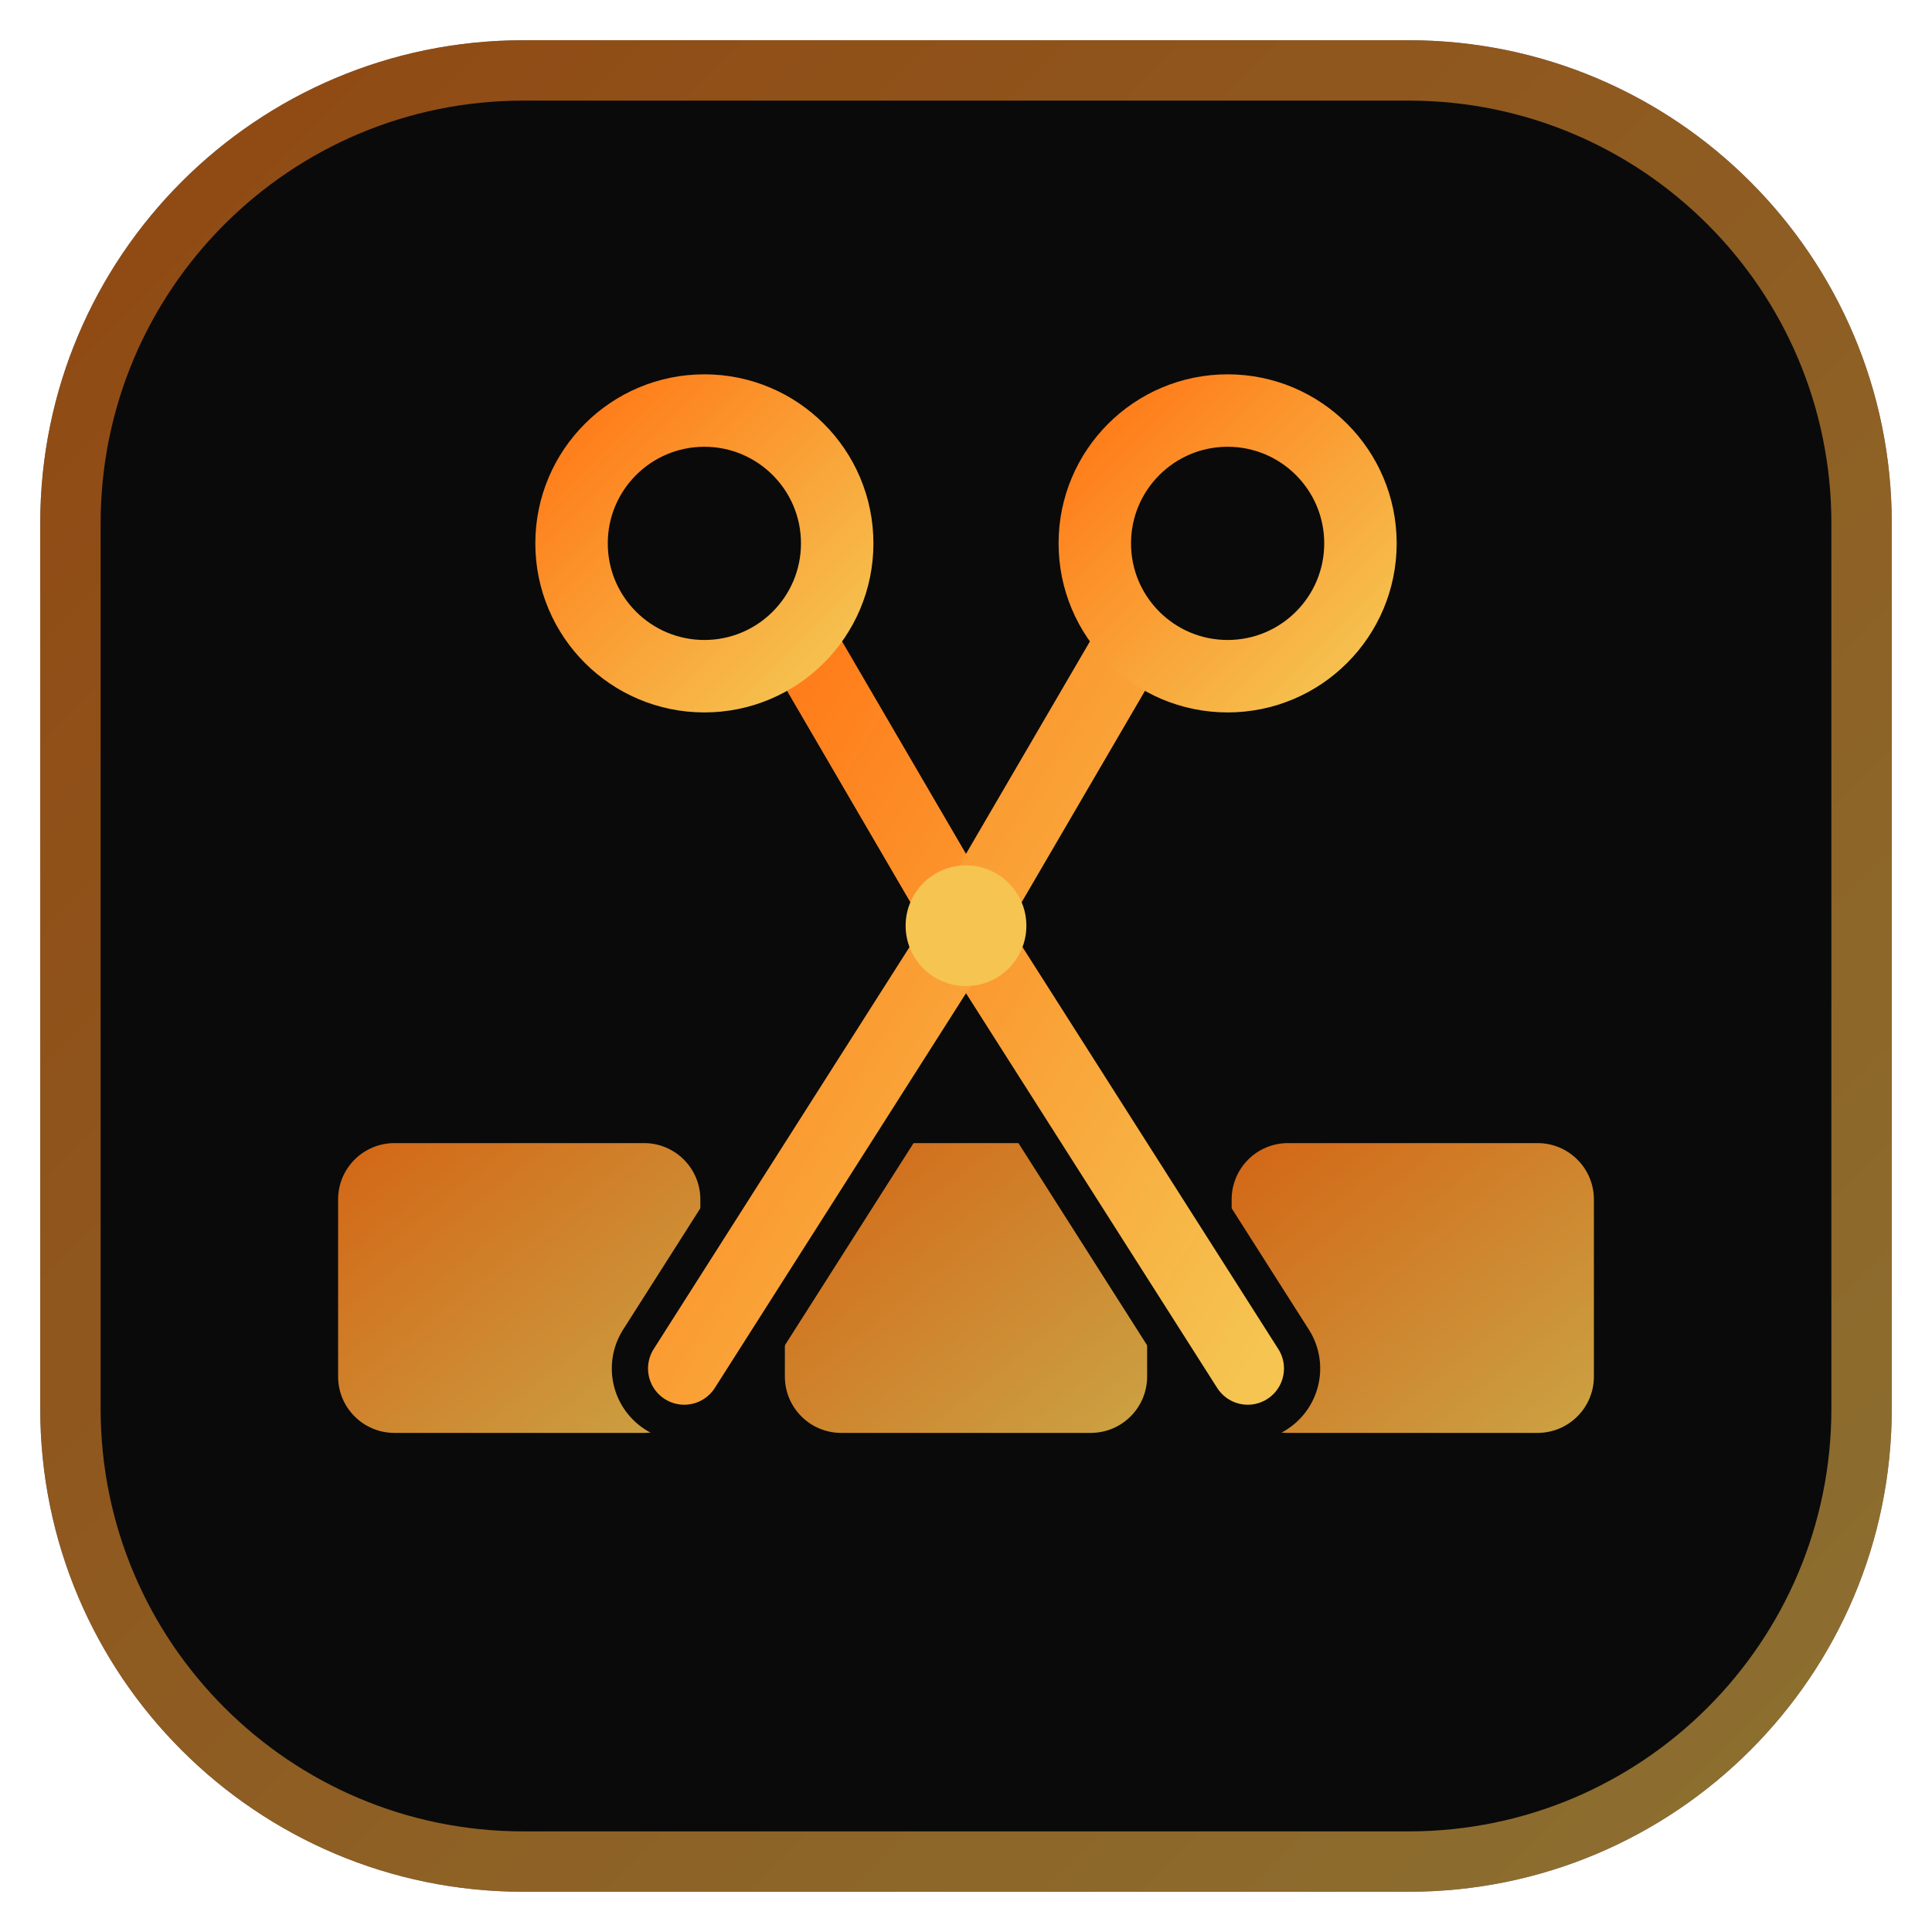
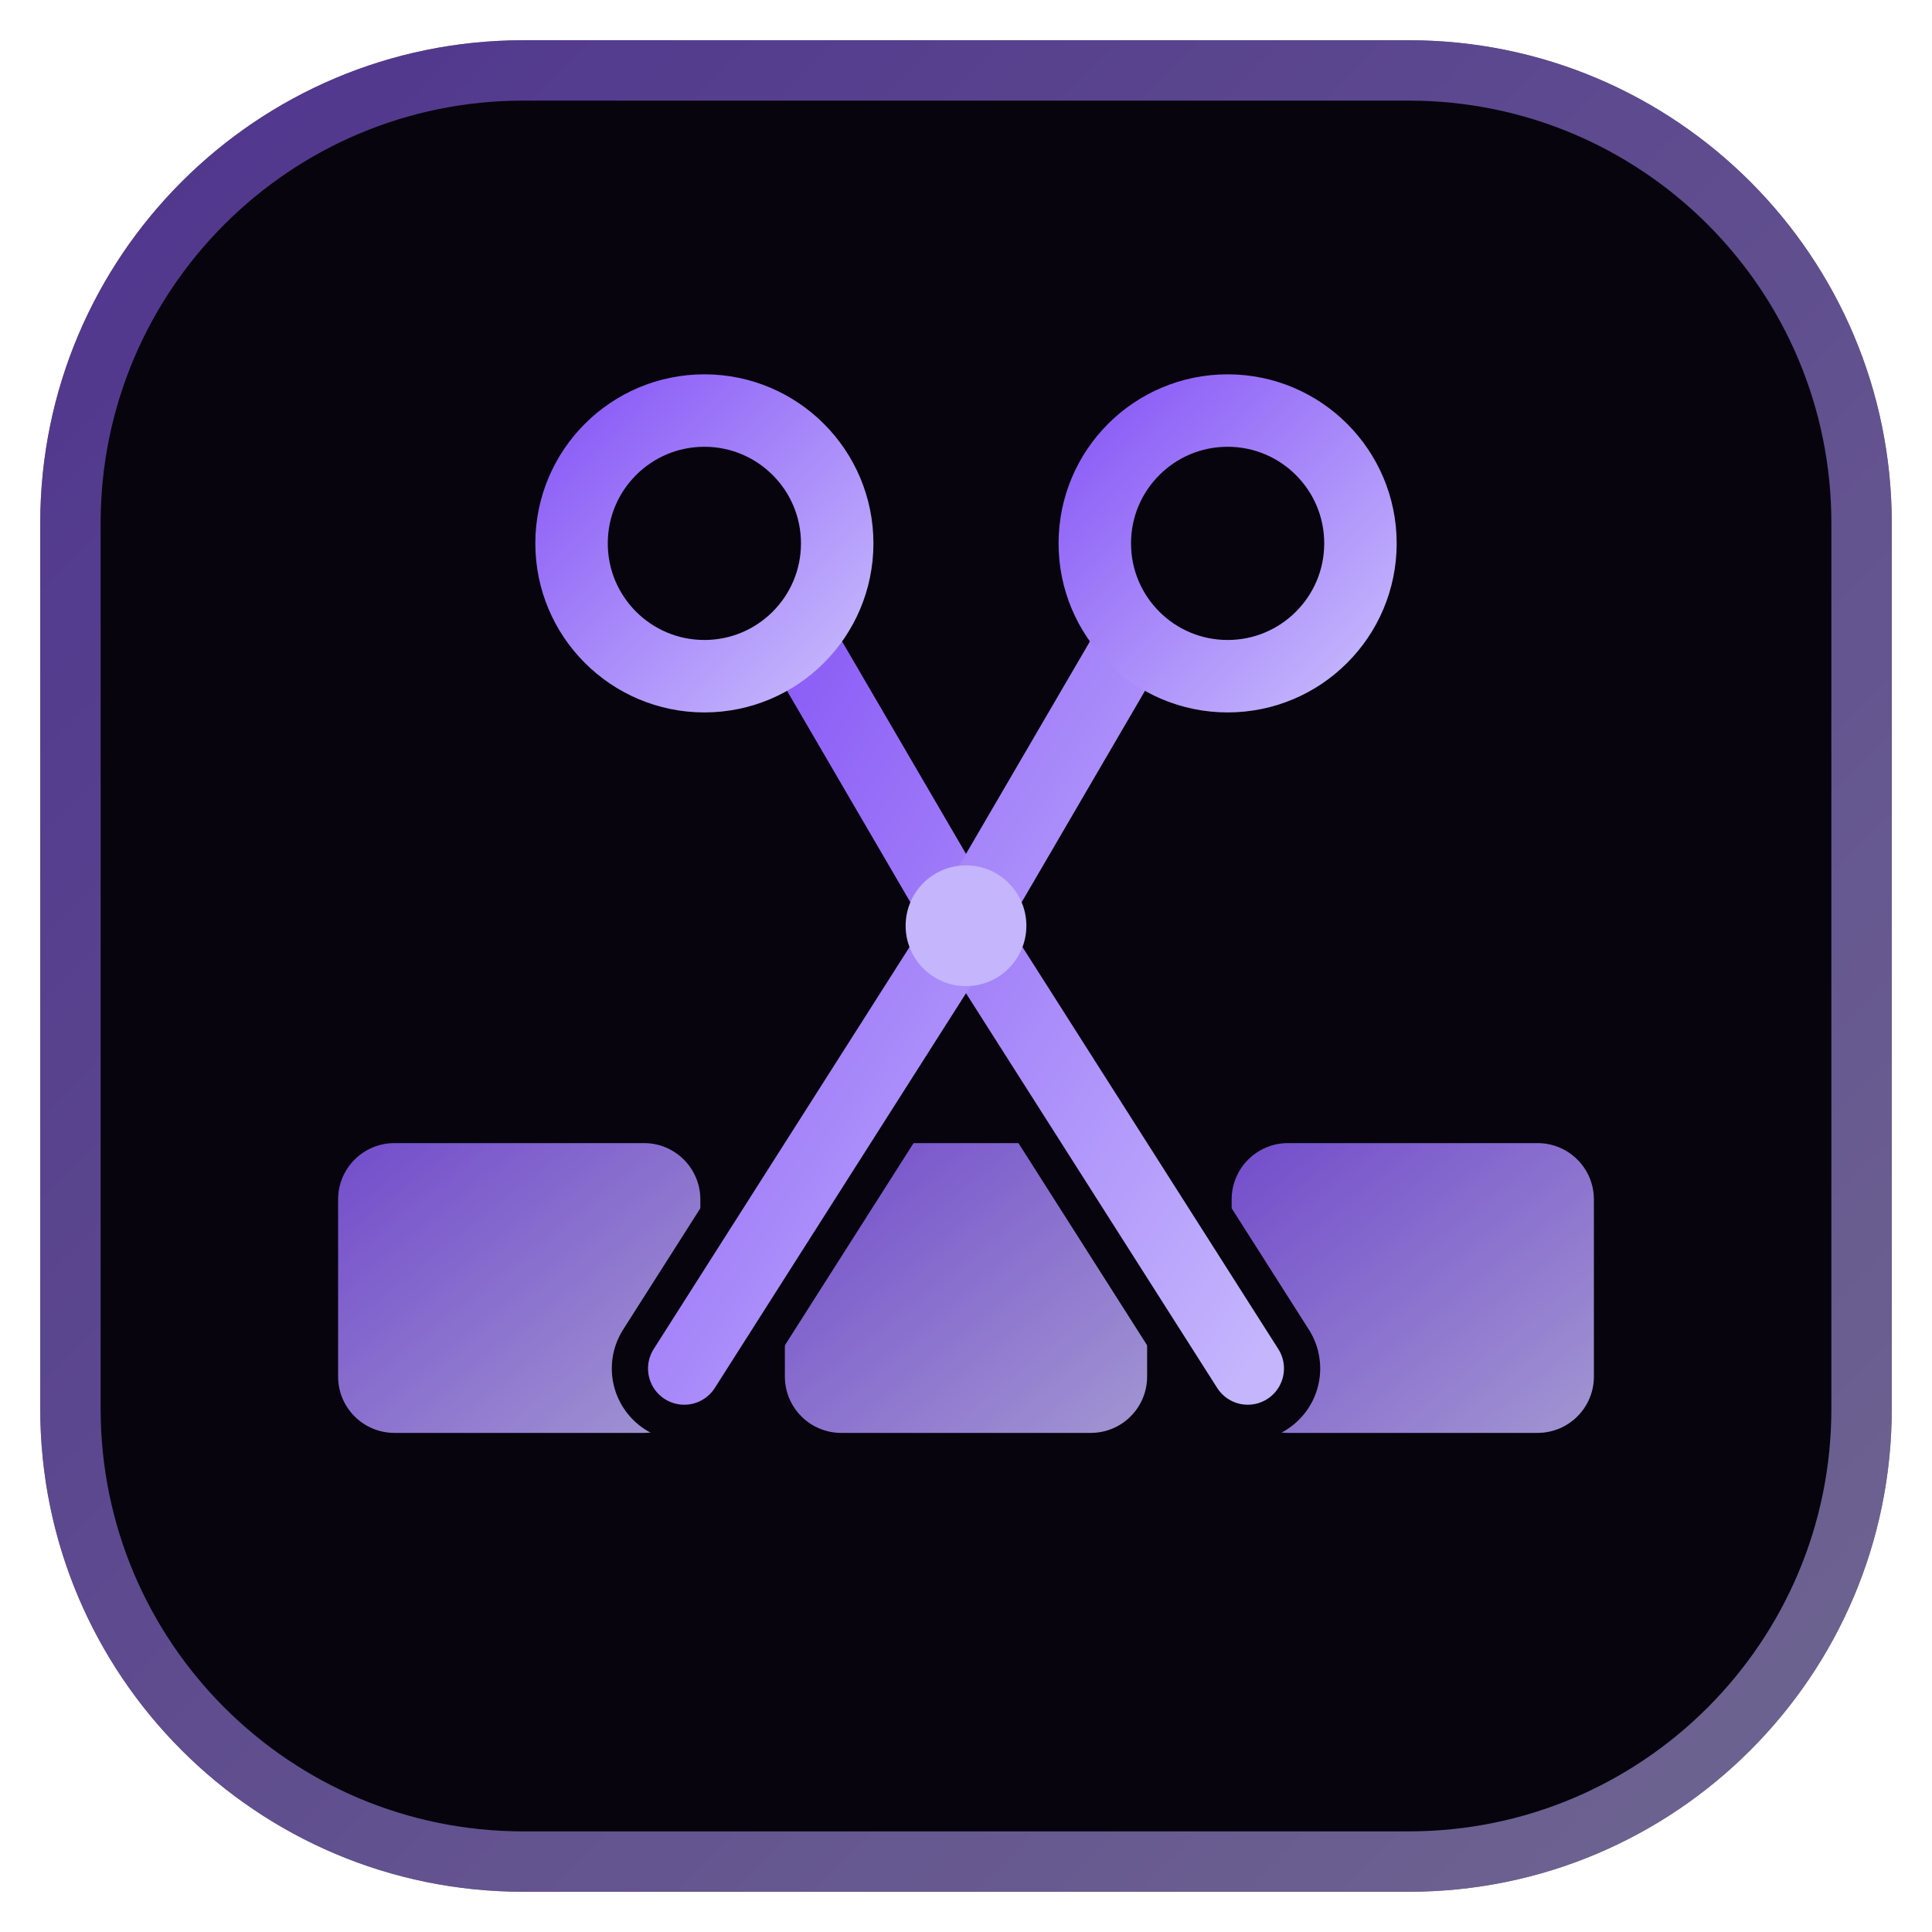
<svg xmlns="http://www.w3.org/2000/svg" viewBox="0 0 48 48" width="48" height="48">
  <defs>
    <linearGradient id="g" x1="0" y1="0" x2="1" y2="1">
-       <stop offset="0" stop-color="#ff7a18" />
-       <stop offset="1" stop-color="#f5c451" />
+       <stop offset="0" stop-color="#8b5cf6" />
+       <stop offset="1" stop-color="#c4b5fd" />
    </linearGradient>
  </defs>
-   <rect x="1" y="1" width="46" height="46" rx="12" fill="#0a0a0b" />
+   <rect x="1" y="1" width="46" height="46" rx="12" fill="#07040d" />
  <rect x="1.75" y="1.75" width="44.5" height="44.5" rx="11.25" fill="none" stroke="url(#g)" stroke-width="1.5" opacity="0.55" />
  <g stroke="url(#g)" stroke-width="1.5" stroke-linecap="round">
    <line x1="7" y1="26.5" x2="41" y2="26.5" />
    <line x1="7" y1="37.5" x2="41" y2="37.5" />
  </g>
  <g fill="url(#g)" opacity="0.82">
    <rect x="8.4" y="28.4" width="9" height="7.2" rx="1.4" />
    <rect x="19.5" y="28.4" width="9" height="7.2" rx="1.4" />
    <rect x="30.6" y="28.4" width="9" height="7.2" rx="1.4" />
  </g>
  <g fill="none" stroke-linecap="round" stroke-linejoin="round">
-     <path d="M19.8 15.8 L24 23 L31 34" stroke="#0a0a0b" stroke-width="3.6" />
-     <path d="M28.2 15.8 L24 23 L17 34" stroke="#0a0a0b" stroke-width="3.6" />
+     <path d="M19.8 15.8 L24 23 L31 34" stroke="#07040d" stroke-width="3.6" />
+     <path d="M28.2 15.8 L24 23 L17 34" stroke="#07040d" stroke-width="3.6" />
    <path d="M19.8 15.8 L24 23 L31 34" stroke="url(#g)" stroke-width="1.8" />
    <path d="M28.2 15.8 L24 23 L17 34" stroke="url(#g)" stroke-width="1.8" />
  </g>
-   <g fill="#0a0a0b" stroke="url(#g)" stroke-width="1.8">
+   <g fill="#07040d" stroke="url(#g)" stroke-width="1.8">
    <circle cx="17.5" cy="13.5" r="3.3" />
    <circle cx="30.5" cy="13.5" r="3.3" />
  </g>
-   <circle cx="24" cy="23" r="1.5" fill="#f5c451" />
+   <circle cx="24" cy="23" r="1.5" fill="#c4b5fd" />
</svg>
